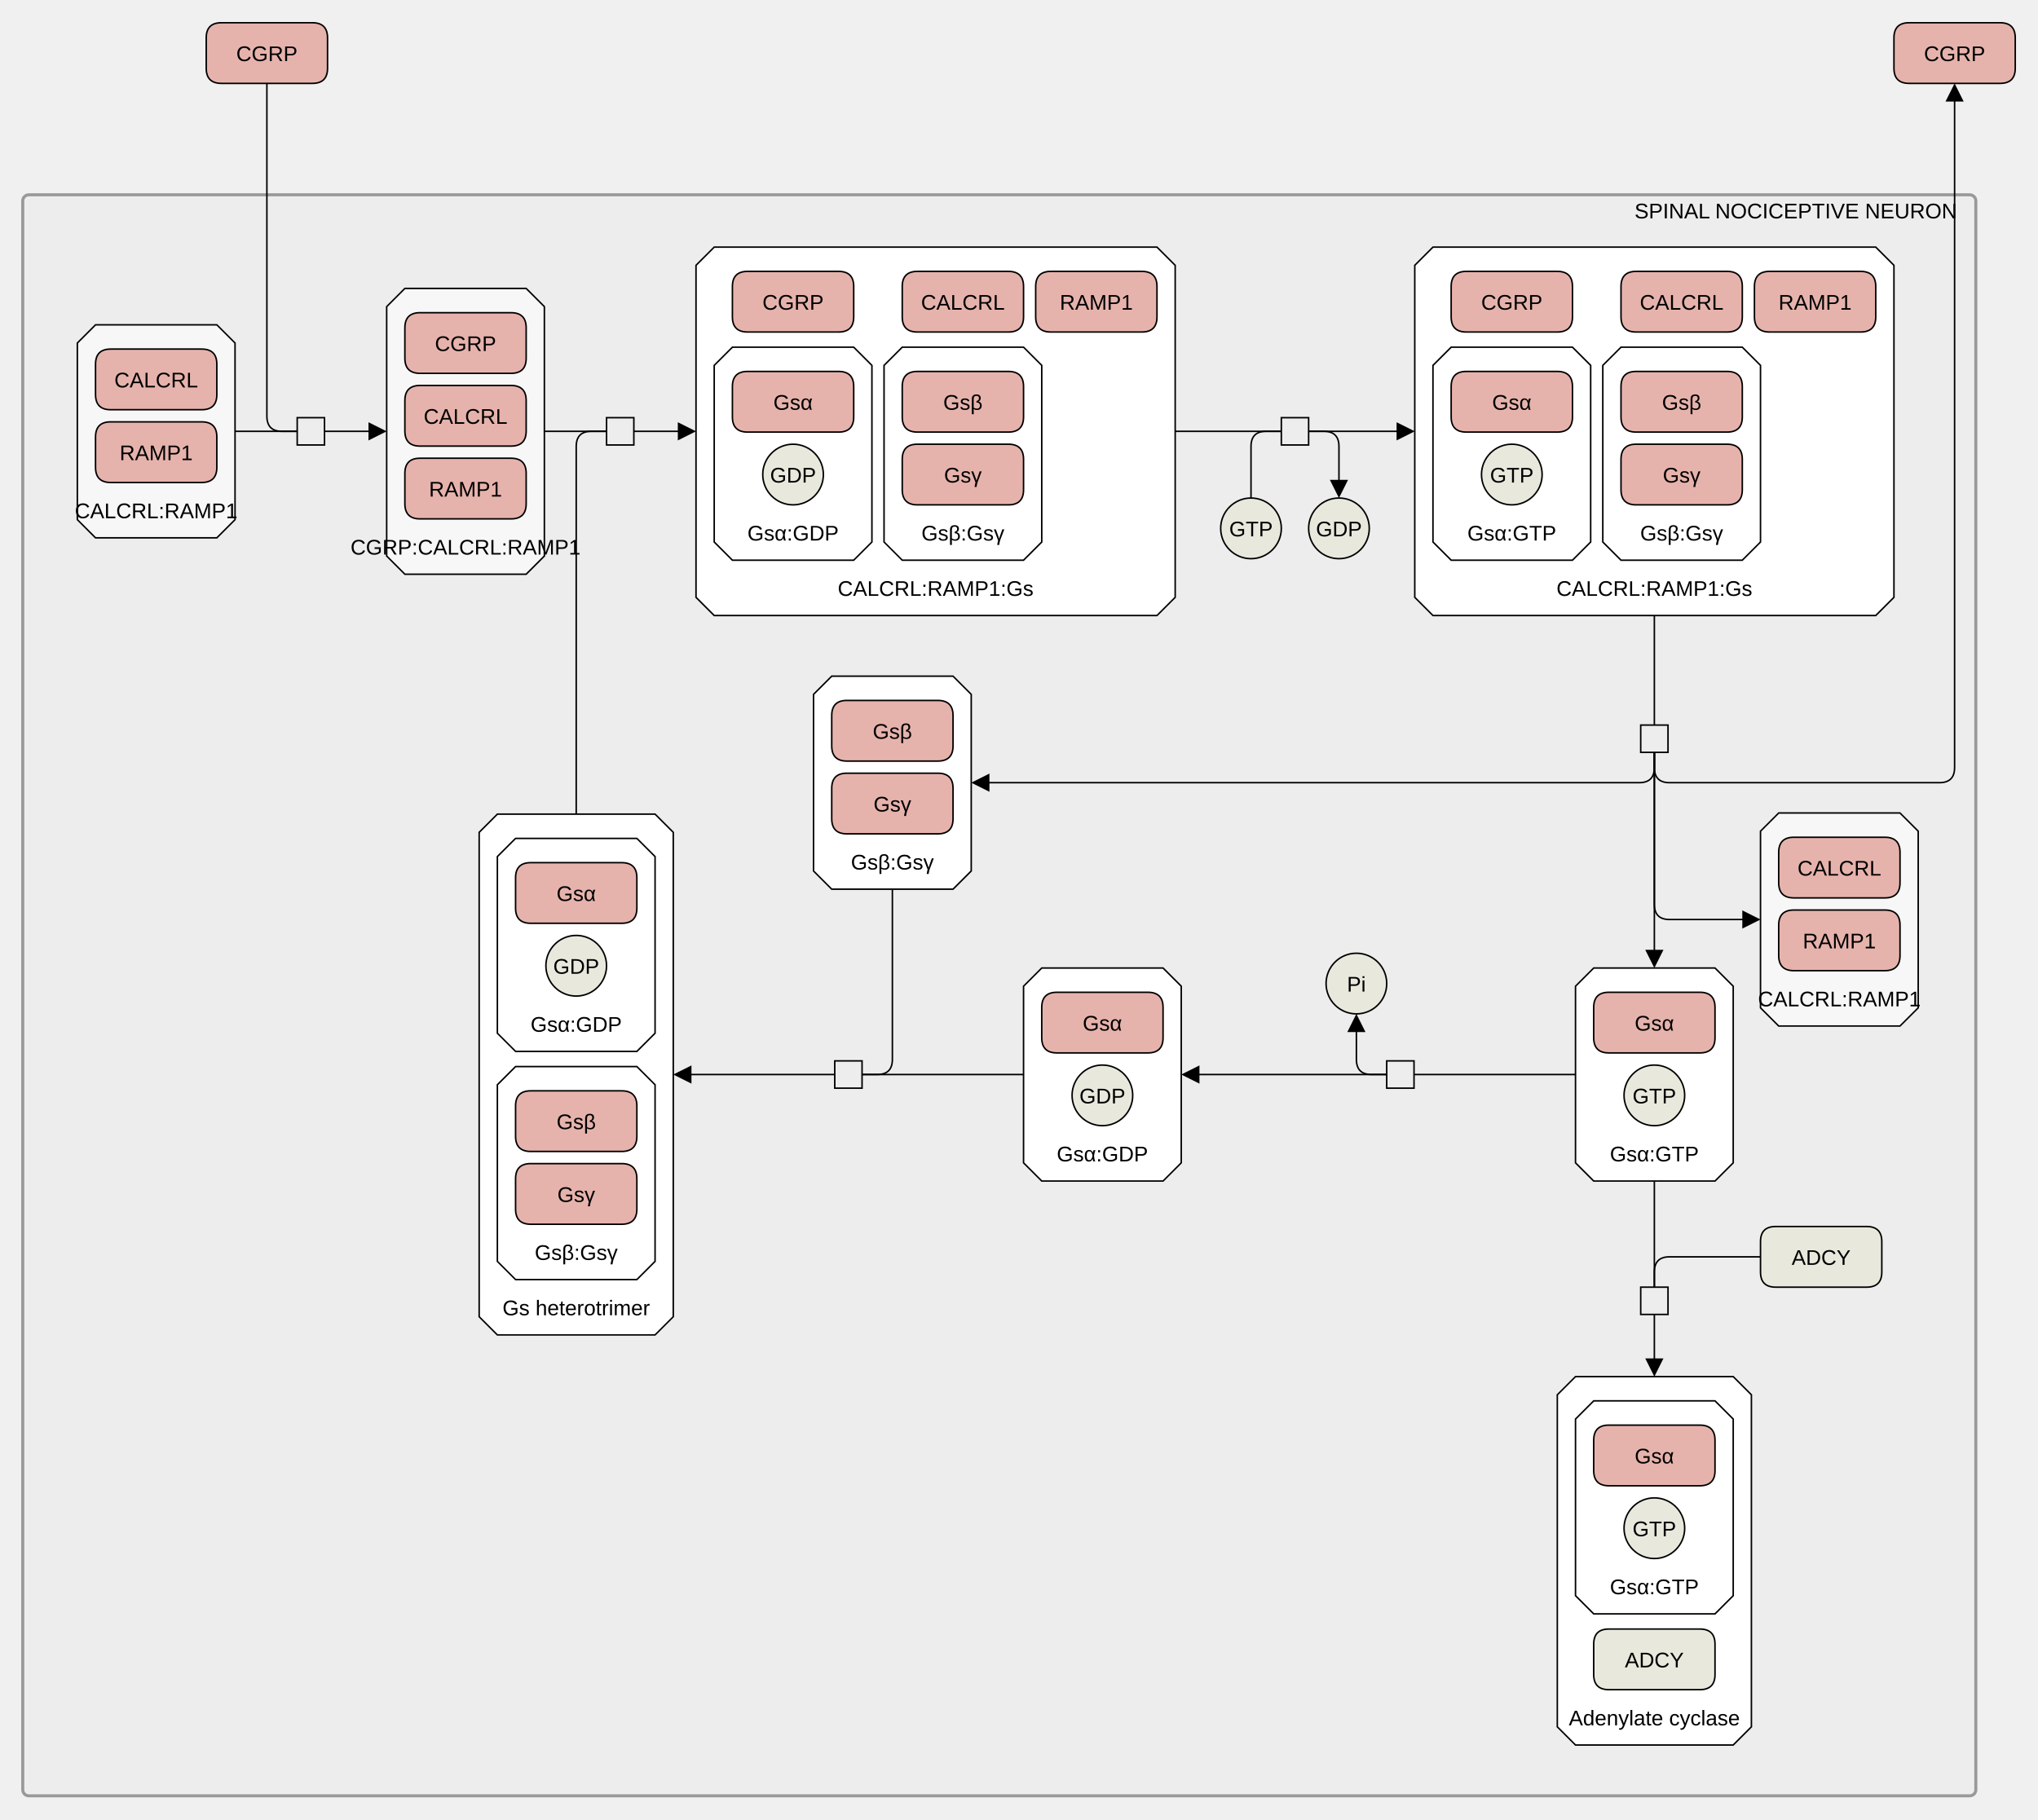
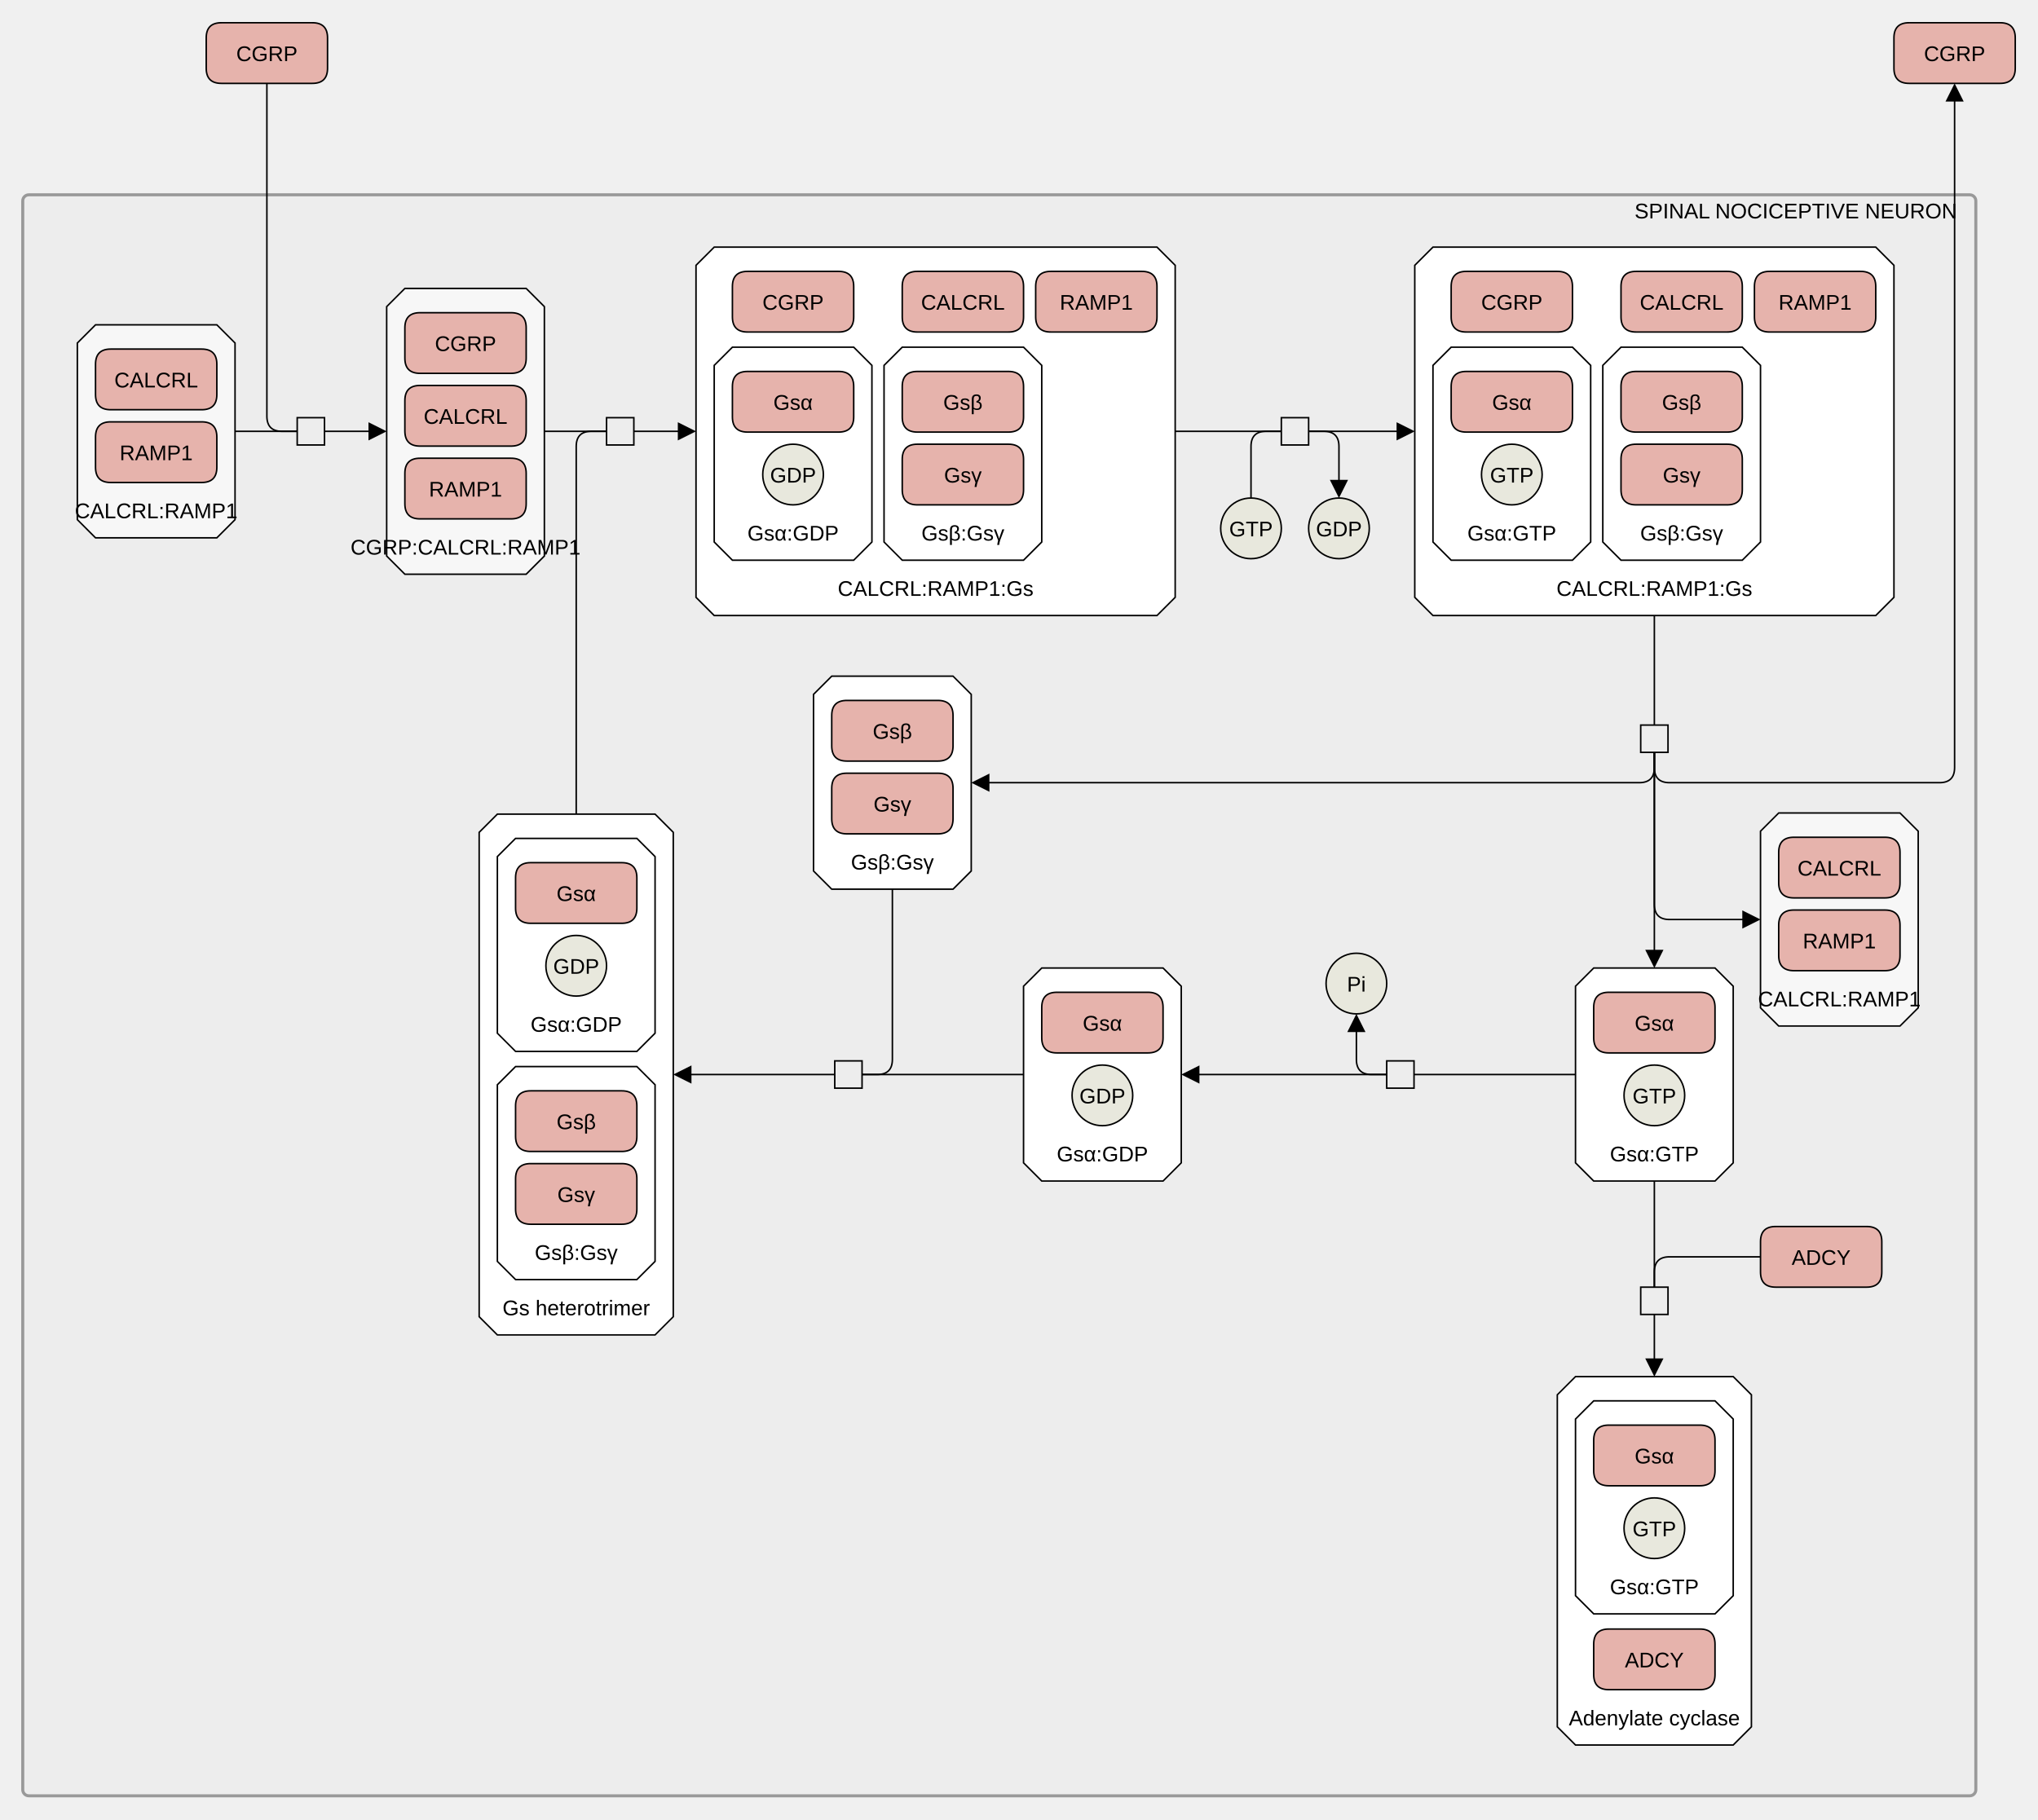
<svg xmlns="http://www.w3.org/2000/svg" width="1344" height="1200" viewBox="0 0 1344 1200" stroke-linecap="butt" stroke-miterlimit="10">
  <g transform="translate(-25,-25)">
    <path d="M40 157.5 C40 155.291 41.791 153.5 44 153.5 L1324 153.5 C1326.209 153.5 1328 155.291 1328 157.5 L1328 1205.5 C1328 1207.709 1326.209 1209.5 1324 1209.5 L44 1209.5 C41.791 1209.5 40 1207.709 40 1205.5 Z" fill="#999999" fill-opacity="0.031" stroke="none" />
    <path d="M40 157.5 C40 155.291 41.791 153.5 44 153.5 L1324 153.5 C1326.209 153.5 1328 155.291 1328 157.5 L1328 1205.5 C1328 1207.709 1326.209 1209.5 1324 1209.5 L44 1209.5 C41.791 1209.5 40 1207.709 40 1205.5 Z" fill="none" stroke="#999999" stroke-width="2" />
    <text x="1209.25" y="169.041" text-anchor="middle" font-family="'Dialog', Arial, Helvetica, sans-serif" font-size="14" fill="#000000" stroke="none" xml:space="preserve">SPINAL NOCICEPTIVE NEURON</text>
    <path d="M496 188 L788 188 L800 200 L800 419 L788 431 L496 431 L484 419 L484 200 Z" fill="#FFFFFF" stroke="none" />
    <path d="M496 188 L788 188 L800 200 L800 419 L788 431 L496 431 L484 419 L484 200 Z" fill="none" stroke="#000000" />
    <text x="642" y="418.041" text-anchor="middle" font-family="'Dialog', Arial, Helvetica, sans-serif" font-size="14" fill="#000000" stroke="none" xml:space="preserve">CALCRL:RAMP1:Gs</text>
    <path d="M620 254 L700 254 L712 266 L712 382.5 L700 394.5 L620 394.5 L608 382.5 L608 266 Z" fill="#FFFFFF" stroke="none" />
    <path d="M620 254 L700 254 L712 266 L712 382.5 L700 394.5 L620 394.5 L608 382.5 L608 266 Z" fill="none" stroke="#000000" />
    <text x="660" y="381.541" text-anchor="middle" font-family="'Dialog', Arial, Helvetica, sans-serif" font-size="14" fill="#000000" stroke="none" xml:space="preserve">Gsβ:Gsγ</text>
    <path d="M620 280 Q620 270 630 270 L690 270 Q700 270 700 280 L700 300 Q700 310 690 310 L630 310 Q620 310 620 300 Z" fill="#E6B3AC" stroke="none" />
    <path d="M620 280 Q620 270 630 270 L690 270 Q700 270 700 280 L700 300 Q700 310 690 310 L630 310 Q620 310 620 300 Z" fill="none" stroke="#000000" />
    <text x="660" y="295.291" text-anchor="middle" font-family="'Dialog', Arial, Helvetica, sans-serif" font-size="14" fill="#000000" stroke="none" xml:space="preserve">Gsβ</text>
    <path d="M620 328 Q620 318 630 318 L690 318 Q700 318 700 328 L700 348 Q700 358 690 358 L630 358 Q620 358 620 348 Z" fill="#E6B3AC" stroke="none" />
    <path d="M620 328 Q620 318 630 318 L690 318 Q700 318 700 328 L700 348 Q700 358 690 358 L630 358 Q620 358 620 348 Z" fill="none" stroke="#000000" />
    <text x="660" y="343.291" text-anchor="middle" font-family="'Dialog', Arial, Helvetica, sans-serif" font-size="14" fill="#000000" stroke="none" xml:space="preserve">Gsγ</text>
    <path d="M508 254 L588 254 L600 266 L600 382.5 L588 394.5 L508 394.5 L496 382.5 L496 266 Z" fill="#FFFFFF" stroke="none" />
    <path d="M508 254 L588 254 L600 266 L600 382.5 L588 394.5 L508 394.5 L496 382.5 L496 266 Z" fill="none" stroke="#000000" />
    <text x="548" y="381.541" text-anchor="middle" font-family="'Dialog', Arial, Helvetica, sans-serif" font-size="14" fill="#000000" stroke="none" xml:space="preserve">Gsα:GDP</text>
    <path d="M508 280 Q508 270 518 270 L578 270 Q588 270 588 280 L588 300 Q588 310 578 310 L518 310 Q508 310 508 300 Z" fill="#E6B3AC" stroke="none" />
    <path d="M508 280 Q508 270 518 270 L578 270 Q588 270 588 280 L588 300 Q588 310 578 310 L518 310 Q508 310 508 300 Z" fill="none" stroke="#000000" />
    <text x="548" y="295.291" text-anchor="middle" font-family="'Dialog', Arial, Helvetica, sans-serif" font-size="14" fill="#000000" stroke="none" xml:space="preserve">Gsα</text>
    <path d="M528 338 C528 326.954 536.954 318 548 318 L548 318 C559.046 318 568 326.954 568 338 L568 338 C568 349.046 559.046 358 548 358 L548 358 C536.954 358 528 349.046 528 338 Z" fill="#E8E8DD" stroke="none" />
    <path d="M528 338 C528 326.954 536.954 318 548 318 L548 318 C559.046 318 568 326.954 568 338 L568 338 C568 349.046 559.046 358 548 358 L548 358 C536.954 358 528 349.046 528 338 Z" fill="none" stroke="#000000" />
    <text x="548" y="343.291" text-anchor="middle" font-family="'Dialog', Arial, Helvetica, sans-serif" font-size="14" fill="#000000" stroke="none" xml:space="preserve">GDP</text>
    <path d="M508 214 Q508 204 518 204 L578 204 Q588 204 588 214 L588 234 Q588 244 578 244 L518 244 Q508 244 508 234 Z" fill="#E6B3AC" stroke="none" />
    <path d="M508 214 Q508 204 518 204 L578 204 Q588 204 588 214 L588 234 Q588 244 578 244 L518 244 Q508 244 508 234 Z" fill="none" stroke="#000000" />
    <text x="548" y="229.291" text-anchor="middle" font-family="'Dialog', Arial, Helvetica, sans-serif" font-size="14" fill="#000000" stroke="none" xml:space="preserve">CGRP</text>
    <path d="M620 214 Q620 204 630 204 L690 204 Q700 204 700 214 L700 234 Q700 244 690 244 L630 244 Q620 244 620 234 Z" fill="#E6B3AC" stroke="none" />
    <path d="M620 214 Q620 204 630 204 L690 204 Q700 204 700 214 L700 234 Q700 244 690 244 L630 244 Q620 244 620 234 Z" fill="none" stroke="#000000" />
    <text x="660" y="229.291" text-anchor="middle" font-family="'Dialog', Arial, Helvetica, sans-serif" font-size="14" fill="#000000" stroke="none" xml:space="preserve">CALCRL</text>
    <path d="M708 214 Q708 204 718 204 L778 204 Q788 204 788 214 L788 234 Q788 244 778 244 L718 244 Q708 244 708 234 Z" fill="#E6B3AC" stroke="none" />
    <path d="M708 214 Q708 204 718 204 L778 204 Q788 204 788 214 L788 234 Q788 244 778 244 L718 244 Q708 244 708 234 Z" fill="none" stroke="#000000" />
    <text x="748" y="229.291" text-anchor="middle" font-family="'Dialog', Arial, Helvetica, sans-serif" font-size="14" fill="#000000" stroke="none" xml:space="preserve">RAMP1</text>
    <path d="M88 239.25 L168 239.25 L180 251.25 L180 367.75 L168 379.75 L88 379.75 L76 367.75 L76 251.25 Z" fill="#F7F7F7" stroke="none" />
    <path d="M88 239.25 L168 239.25 L180 251.25 L180 367.75 L168 379.75 L88 379.75 L76 367.75 L76 251.25 Z" fill="none" stroke="#000000" />
    <text x="128" y="366.791" text-anchor="middle" font-family="'Dialog', Arial, Helvetica, sans-serif" font-size="14" fill="#000000" stroke="none" xml:space="preserve">CALCRL:RAMP1</text>
    <path d="M88 265.25 Q88 255.25 98 255.25 L158 255.25 Q168 255.25 168 265.25 L168 285.25 Q168 295.25 158 295.25 L98 295.25 Q88 295.25 88 285.25 Z" fill="#E6B3AC" stroke="none" />
    <path d="M88 265.25 Q88 255.25 98 255.25 L158 255.25 Q168 255.25 168 265.25 L168 285.25 Q168 295.25 158 295.25 L98 295.25 Q88 295.25 88 285.25 Z" fill="none" stroke="#000000" />
    <text x="128" y="280.541" text-anchor="middle" font-family="'Dialog', Arial, Helvetica, sans-serif" font-size="14" fill="#000000" stroke="none" xml:space="preserve">CALCRL</text>
    <path d="M88 313.25 Q88 303.25 98 303.25 L158 303.25 Q168 303.25 168 313.25 L168 333.25 Q168 343.25 158 343.25 L98 343.25 Q88 343.25 88 333.25 Z" fill="#E6B3AC" stroke="none" />
    <path d="M88 313.25 Q88 303.25 98 303.25 L158 303.25 Q168 303.25 168 313.25 L168 333.25 Q168 343.25 158 343.25 L98 343.25 Q88 343.25 88 333.25 Z" fill="none" stroke="#000000" />
    <text x="128" y="328.541" text-anchor="middle" font-family="'Dialog', Arial, Helvetica, sans-serif" font-size="14" fill="#000000" stroke="none" xml:space="preserve">RAMP1</text>
    <path d="M353 562 L457 562 L469 574 L469 893.5 L457 905.5 L353 905.5 L341 893.5 L341 574 Z" fill="#FFFFFF" stroke="none" />
    <path d="M353 562 L457 562 L469 574 L469 893.5 L457 905.5 L353 905.5 L341 893.5 L341 574 Z" fill="none" stroke="#000000" />
    <text x="405" y="892.541" text-anchor="middle" font-family="'Dialog', Arial, Helvetica, sans-serif" font-size="14" fill="#000000" stroke="none" xml:space="preserve">Gs heterotrimer</text>
    <path d="M365 728.5 L445 728.5 L457 740.5 L457 857 L445 869 L365 869 L353 857 L353 740.5 Z" fill="#FFFFFF" stroke="none" />
    <path d="M365 728.5 L445 728.5 L457 740.5 L457 857 L445 869 L365 869 L353 857 L353 740.5 Z" fill="none" stroke="#000000" />
    <text x="405" y="856.041" text-anchor="middle" font-family="'Dialog', Arial, Helvetica, sans-serif" font-size="14" fill="#000000" stroke="none" xml:space="preserve">Gsβ:Gsγ</text>
    <path d="M365 754.5 Q365 744.5 375 744.5 L435 744.5 Q445 744.5 445 754.5 L445 774.5 Q445 784.5 435 784.5 L375 784.5 Q365 784.5 365 774.5 Z" fill="#E6B3AC" stroke="none" />
    <path d="M365 754.5 Q365 744.5 375 744.5 L435 744.5 Q445 744.5 445 754.5 L445 774.5 Q445 784.5 435 784.5 L375 784.5 Q365 784.5 365 774.5 Z" fill="none" stroke="#000000" />
    <text x="405" y="769.791" text-anchor="middle" font-family="'Dialog', Arial, Helvetica, sans-serif" font-size="14" fill="#000000" stroke="none" xml:space="preserve">Gsβ</text>
    <path d="M365 802.5 Q365 792.5 375 792.5 L435 792.5 Q445 792.5 445 802.5 L445 822.5 Q445 832.5 435 832.5 L375 832.5 Q365 832.5 365 822.5 Z" fill="#E6B3AC" stroke="none" />
    <path d="M365 802.5 Q365 792.5 375 792.5 L435 792.5 Q445 792.5 445 802.5 L445 822.5 Q445 832.5 435 832.5 L375 832.5 Q365 832.5 365 822.5 Z" fill="none" stroke="#000000" />
    <text x="405" y="817.791" text-anchor="middle" font-family="'Dialog', Arial, Helvetica, sans-serif" font-size="14" fill="#000000" stroke="none" xml:space="preserve">Gsγ</text>
    <path d="M365 578 L445 578 L457 590 L457 706.5 L445 718.5 L365 718.5 L353 706.5 L353 590 Z" fill="#FFFFFF" stroke="none" />
    <path d="M365 578 L445 578 L457 590 L457 706.5 L445 718.5 L365 718.5 L353 706.5 L353 590 Z" fill="none" stroke="#000000" />
    <text x="405" y="705.541" text-anchor="middle" font-family="'Dialog', Arial, Helvetica, sans-serif" font-size="14" fill="#000000" stroke="none" xml:space="preserve">Gsα:GDP</text>
    <path d="M365 604 Q365 594 375 594 L435 594 Q445 594 445 604 L445 624 Q445 634 435 634 L375 634 Q365 634 365 624 Z" fill="#E6B3AC" stroke="none" />
    <path d="M365 604 Q365 594 375 594 L435 594 Q445 594 445 604 L445 624 Q445 634 435 634 L375 634 Q365 634 365 624 Z" fill="none" stroke="#000000" />
    <text x="405" y="619.291" text-anchor="middle" font-family="'Dialog', Arial, Helvetica, sans-serif" font-size="14" fill="#000000" stroke="none" xml:space="preserve">Gsα</text>
    <path d="M385 662 C385 650.954 393.954 642 405 642 L405 642 C416.046 642 425 650.954 425 662 L425 662 C425 673.046 416.046 682 405 682 L405 682 C393.954 682 385 673.046 385 662 Z" fill="#E8E8DD" stroke="none" />
    <path d="M385 662 C385 650.954 393.954 642 405 642 L405 642 C416.046 642 425 650.954 425 662 L425 662 C425 673.046 416.046 682 405 682 L405 682 C393.954 682 385 673.046 385 662 Z" fill="none" stroke="#000000" />
    <text x="405" y="667.291" text-anchor="middle" font-family="'Dialog', Arial, Helvetica, sans-serif" font-size="14" fill="#000000" stroke="none" xml:space="preserve">GDP</text>
    <path d="M970 188 L1262 188 L1274 200 L1274 419 L1262 431 L970 431 L958 419 L958 200 Z" fill="#FFFFFF" stroke="none" />
    <path d="M970 188 L1262 188 L1274 200 L1274 419 L1262 431 L970 431 L958 419 L958 200 Z" fill="none" stroke="#000000" />
    <text x="1116" y="418.041" text-anchor="middle" font-family="'Dialog', Arial, Helvetica, sans-serif" font-size="14" fill="#000000" stroke="none" xml:space="preserve">CALCRL:RAMP1:Gs</text>
    <path d="M1094 254 L1174 254 L1186 266 L1186 382.5 L1174 394.5 L1094 394.5 L1082 382.5 L1082 266 Z" fill="#FFFFFF" stroke="none" />
    <path d="M1094 254 L1174 254 L1186 266 L1186 382.5 L1174 394.5 L1094 394.5 L1082 382.5 L1082 266 Z" fill="none" stroke="#000000" />
    <text x="1134" y="381.541" text-anchor="middle" font-family="'Dialog', Arial, Helvetica, sans-serif" font-size="14" fill="#000000" stroke="none" xml:space="preserve">Gsβ:Gsγ</text>
    <path d="M1094 280 Q1094 270 1104 270 L1164 270 Q1174 270 1174 280 L1174 300 Q1174 310 1164 310 L1104 310 Q1094 310 1094 300 Z" fill="#E6B3AC" stroke="none" />
    <path d="M1094 280 Q1094 270 1104 270 L1164 270 Q1174 270 1174 280 L1174 300 Q1174 310 1164 310 L1104 310 Q1094 310 1094 300 Z" fill="none" stroke="#000000" />
    <text x="1134" y="295.291" text-anchor="middle" font-family="'Dialog', Arial, Helvetica, sans-serif" font-size="14" fill="#000000" stroke="none" xml:space="preserve">Gsβ</text>
    <path d="M1094 328 Q1094 318 1104 318 L1164 318 Q1174 318 1174 328 L1174 348 Q1174 358 1164 358 L1104 358 Q1094 358 1094 348 Z" fill="#E6B3AC" stroke="none" />
    <path d="M1094 328 Q1094 318 1104 318 L1164 318 Q1174 318 1174 328 L1174 348 Q1174 358 1164 358 L1104 358 Q1094 358 1094 348 Z" fill="none" stroke="#000000" />
    <text x="1134" y="343.291" text-anchor="middle" font-family="'Dialog', Arial, Helvetica, sans-serif" font-size="14" fill="#000000" stroke="none" xml:space="preserve">Gsγ</text>
    <path d="M982 254 L1062 254 L1074 266 L1074 382.5 L1062 394.5 L982 394.5 L970 382.5 L970 266 Z" fill="#FFFFFF" stroke="none" />
    <path d="M982 254 L1062 254 L1074 266 L1074 382.5 L1062 394.5 L982 394.5 L970 382.5 L970 266 Z" fill="none" stroke="#000000" />
    <text x="1022" y="381.541" text-anchor="middle" font-family="'Dialog', Arial, Helvetica, sans-serif" font-size="14" fill="#000000" stroke="none" xml:space="preserve">Gsα:GTP</text>
    <path d="M982 280 Q982 270 992 270 L1052 270 Q1062 270 1062 280 L1062 300 Q1062 310 1052 310 L992 310 Q982 310 982 300 Z" fill="#E6B3AC" stroke="none" />
    <path d="M982 280 Q982 270 992 270 L1052 270 Q1062 270 1062 280 L1062 300 Q1062 310 1052 310 L992 310 Q982 310 982 300 Z" fill="none" stroke="#000000" />
    <text x="1022" y="295.291" text-anchor="middle" font-family="'Dialog', Arial, Helvetica, sans-serif" font-size="14" fill="#000000" stroke="none" xml:space="preserve">Gsα</text>
    <path d="M1002 338 C1002 326.954 1010.954 318 1022 318 L1022 318 C1033.046 318 1042 326.954 1042 338 L1042 338 C1042 349.046 1033.046 358 1022 358 L1022 358 C1010.954 358 1002 349.046 1002 338 Z" fill="#E8E8DD" stroke="none" />
    <path d="M1002 338 C1002 326.954 1010.954 318 1022 318 L1022 318 C1033.046 318 1042 326.954 1042 338 L1042 338 C1042 349.046 1033.046 358 1022 358 L1022 358 C1010.954 358 1002 349.046 1002 338 Z" fill="none" stroke="#000000" />
    <text x="1022" y="343.291" text-anchor="middle" font-family="'Dialog', Arial, Helvetica, sans-serif" font-size="14" fill="#000000" stroke="none" xml:space="preserve">GTP</text>
    <path d="M1182 214 Q1182 204 1192 204 L1252 204 Q1262 204 1262 214 L1262 234 Q1262 244 1252 244 L1192 244 Q1182 244 1182 234 Z" fill="#E6B3AC" stroke="none" />
    <path d="M1182 214 Q1182 204 1192 204 L1252 204 Q1262 204 1262 214 L1262 234 Q1262 244 1252 244 L1192 244 Q1182 244 1182 234 Z" fill="none" stroke="#000000" />
    <text x="1222" y="229.291" text-anchor="middle" font-family="'Dialog', Arial, Helvetica, sans-serif" font-size="14" fill="#000000" stroke="none" xml:space="preserve">RAMP1</text>
    <path d="M982 214 Q982 204 992 204 L1052 204 Q1062 204 1062 214 L1062 234 Q1062 244 1052 244 L992 244 Q982 244 982 234 Z" fill="#E6B3AC" stroke="none" />
    <path d="M982 214 Q982 204 992 204 L1052 204 Q1062 204 1062 214 L1062 234 Q1062 244 1052 244 L992 244 Q982 244 982 234 Z" fill="none" stroke="#000000" />
    <text x="1022" y="229.291" text-anchor="middle" font-family="'Dialog', Arial, Helvetica, sans-serif" font-size="14" fill="#000000" stroke="none" xml:space="preserve">CGRP</text>
    <path d="M1094 214 Q1094 204 1104 204 L1164 204 Q1174 204 1174 214 L1174 234 Q1174 244 1164 244 L1104 244 Q1094 244 1094 234 Z" fill="#E6B3AC" stroke="none" />
    <path d="M1094 214 Q1094 204 1104 204 L1164 204 Q1174 204 1174 214 L1174 234 Q1174 244 1164 244 L1104 244 Q1094 244 1094 234 Z" fill="none" stroke="#000000" />
    <text x="1134" y="229.291" text-anchor="middle" font-family="'Dialog', Arial, Helvetica, sans-serif" font-size="14" fill="#000000" stroke="none" xml:space="preserve">CALCRL</text>
    <path d="M573.5 471 L653.5 471 L665.5 483 L665.5 599.5 L653.5 611.5 L573.5 611.5 L561.5 599.5 L561.5 483 Z" fill="#FFFFFF" stroke="none" />
    <path d="M573.5 471 L653.5 471 L665.5 483 L665.5 599.5 L653.5 611.5 L573.5 611.5 L561.5 599.5 L561.5 483 Z" fill="none" stroke="#000000" />
    <text x="613.5" y="598.541" text-anchor="middle" font-family="'Dialog', Arial, Helvetica, sans-serif" font-size="14" fill="#000000" stroke="none" xml:space="preserve">Gsβ:Gsγ</text>
    <path d="M573.5 497 Q573.5 487 583.5 487 L643.5 487 Q653.5 487 653.5 497 L653.5 517 Q653.5 527 643.5 527 L583.5 527 Q573.5 527 573.5 517 Z" fill="#E6B3AC" stroke="none" />
    <path d="M573.5 497 Q573.5 487 583.5 487 L643.5 487 Q653.5 487 653.5 497 L653.5 517 Q653.5 527 643.5 527 L583.5 527 Q573.5 527 573.5 517 Z" fill="none" stroke="#000000" />
    <text x="613.5" y="512.291" text-anchor="middle" font-family="'Dialog', Arial, Helvetica, sans-serif" font-size="14" fill="#000000" stroke="none" xml:space="preserve">Gsβ</text>
    <path d="M573.5 545 Q573.5 535 583.5 535 L643.5 535 Q653.5 535 653.5 545 L653.5 565 Q653.5 575 643.5 575 L583.5 575 Q573.5 575 573.5 565 Z" fill="#E6B3AC" stroke="none" />
    <path d="M573.5 545 Q573.5 535 583.5 535 L643.5 535 Q653.5 535 653.5 545 L653.5 565 Q653.5 575 643.5 575 L583.5 575 Q573.5 575 573.5 565 Z" fill="none" stroke="#000000" />
    <text x="613.5" y="560.291" text-anchor="middle" font-family="'Dialog', Arial, Helvetica, sans-serif" font-size="14" fill="#000000" stroke="none" xml:space="preserve">Gsγ</text>
    <path d="M292 215.25 L372 215.25 L384 227.25 L384 391.75 L372 403.75 L292 403.75 L280 391.75 L280 227.25 Z" fill="#F7F7F7" stroke="none" />
    <path d="M292 215.25 L372 215.25 L384 227.25 L384 391.75 L372 403.75 L292 403.75 L280 391.75 L280 227.25 Z" fill="none" stroke="#000000" />
    <text x="332" y="390.791" text-anchor="middle" font-family="'Dialog', Arial, Helvetica, sans-serif" font-size="14" fill="#000000" stroke="none" xml:space="preserve">CGRP:CALCRL:RAMP1</text>
    <path d="M292 241.25 Q292 231.25 302 231.25 L362 231.25 Q372 231.25 372 241.25 L372 261.25 Q372 271.25 362 271.25 L302 271.25 Q292 271.25 292 261.25 Z" fill="#E6B3AC" stroke="none" />
    <path d="M292 241.25 Q292 231.25 302 231.25 L362 231.25 Q372 231.25 372 241.25 L372 261.25 Q372 271.25 362 271.25 L302 271.25 Q292 271.25 292 261.25 Z" fill="none" stroke="#000000" />
    <text x="332" y="256.541" text-anchor="middle" font-family="'Dialog', Arial, Helvetica, sans-serif" font-size="14" fill="#000000" stroke="none" xml:space="preserve">CGRP</text>
    <path d="M292 289.25 Q292 279.25 302 279.25 L362 279.25 Q372 279.25 372 289.25 L372 309.25 Q372 319.25 362 319.25 L302 319.25 Q292 319.25 292 309.25 Z" fill="#E6B3AC" stroke="none" />
    <path d="M292 289.25 Q292 279.25 302 279.25 L362 279.25 Q372 279.25 372 289.25 L372 309.25 Q372 319.25 362 319.25 L302 319.25 Q292 319.25 292 309.25 Z" fill="none" stroke="#000000" />
    <text x="332" y="304.541" text-anchor="middle" font-family="'Dialog', Arial, Helvetica, sans-serif" font-size="14" fill="#000000" stroke="none" xml:space="preserve">CALCRL</text>
    <path d="M292 337.25 Q292 327.25 302 327.25 L362 327.25 Q372 327.25 372 337.25 L372 357.25 Q372 367.25 362 367.25 L302 367.25 Q292 367.25 292 357.25 Z" fill="#E6B3AC" stroke="none" />
    <path d="M292 337.25 Q292 327.25 302 327.25 L362 327.25 Q372 327.25 372 337.25 L372 357.25 Q372 367.25 362 367.25 L302 367.25 Q292 367.25 292 357.25 Z" fill="none" stroke="#000000" />
    <text x="332" y="352.541" text-anchor="middle" font-family="'Dialog', Arial, Helvetica, sans-serif" font-size="14" fill="#000000" stroke="none" xml:space="preserve">RAMP1</text>
    <path d="M1064 933 L1168 933 L1180 945 L1180 1164 L1168 1176 L1064 1176 L1052 1164 L1052 945 Z" fill="#FFFFFF" stroke="none" />
    <path d="M1064 933 L1168 933 L1180 945 L1180 1164 L1168 1176 L1064 1176 L1052 1164 L1052 945 Z" fill="none" stroke="#000000" />
    <text x="1116" y="1163.041" text-anchor="middle" font-family="'Dialog', Arial, Helvetica, sans-serif" font-size="14" fill="#000000" stroke="none" xml:space="preserve">Adenylate cyclase</text>
-     <path d="M1076 1109.5 Q1076 1099.5 1086 1099.5 L1146 1099.5 Q1156 1099.5 1156 1109.5 L1156 1129.5 Q1156 1139.5 1146 1139.5 L1086 1139.5 Q1076 1139.5 1076 1129.5 Z" fill="#E8E8DD" stroke="none" />
+     <path d="M1076 1109.5 Q1076 1099.5 1086 1099.5 L1146 1099.5 Q1156 1099.5 1156 1109.5 L1156 1129.5 Q1156 1139.5 1146 1139.5 L1086 1139.5 Q1076 1139.5 1076 1129.5 Z" fill="#E6B3AC" stroke="none" />
    <path d="M1076 1109.5 Q1076 1099.5 1086 1099.5 L1146 1099.5 Q1156 1099.5 1156 1109.5 L1156 1129.5 Q1156 1139.5 1146 1139.5 L1086 1139.5 Q1076 1139.5 1076 1129.5 Z" fill="none" stroke="#000000" />
    <text x="1116" y="1124.791" text-anchor="middle" font-family="'Dialog', Arial, Helvetica, sans-serif" font-size="14" fill="#000000" stroke="none" xml:space="preserve">ADCY</text>
    <path d="M1076 949 L1156 949 L1168 961 L1168 1077.5 L1156 1089.5 L1076 1089.5 L1064 1077.5 L1064 961 Z" fill="#FFFFFF" stroke="none" />
    <path d="M1076 949 L1156 949 L1168 961 L1168 1077.5 L1156 1089.5 L1076 1089.5 L1064 1077.5 L1064 961 Z" fill="none" stroke="#000000" />
    <text x="1116" y="1076.541" text-anchor="middle" font-family="'Dialog', Arial, Helvetica, sans-serif" font-size="14" fill="#000000" stroke="none" xml:space="preserve">Gsα:GTP</text>
    <path d="M1076 975 Q1076 965 1086 965 L1146 965 Q1156 965 1156 975 L1156 995 Q1156 1005 1146 1005 L1086 1005 Q1076 1005 1076 995 Z" fill="#E6B3AC" stroke="none" />
    <path d="M1076 975 Q1076 965 1086 965 L1146 965 Q1156 965 1156 975 L1156 995 Q1156 1005 1146 1005 L1086 1005 Q1076 1005 1076 995 Z" fill="none" stroke="#000000" />
    <text x="1116" y="990.291" text-anchor="middle" font-family="'Dialog', Arial, Helvetica, sans-serif" font-size="14" fill="#000000" stroke="none" xml:space="preserve">Gsα</text>
    <path d="M1096 1033 C1096 1021.954 1104.954 1013 1116 1013 L1116 1013 C1127.046 1013 1136 1021.954 1136 1033 L1136 1033 C1136 1044.046 1127.046 1053 1116 1053 L1116 1053 C1104.954 1053 1096 1044.046 1096 1033 Z" fill="#E8E8DD" stroke="none" />
    <path d="M1096 1033 C1096 1021.954 1104.954 1013 1116 1013 L1116 1013 C1127.046 1013 1136 1021.954 1136 1033 L1136 1033 C1136 1044.046 1127.046 1053 1116 1053 L1116 1053 C1104.954 1053 1096 1044.046 1096 1033 Z" fill="none" stroke="#000000" />
    <text x="1116" y="1038.291" text-anchor="middle" font-family="'Dialog', Arial, Helvetica, sans-serif" font-size="14" fill="#000000" stroke="none" xml:space="preserve">GTP</text>
    <path d="M830 373.5 C830 362.454 838.954 353.5 850 353.5 L850 353.5 C861.046 353.5 870 362.454 870 373.5 L870 373.5 C870 384.546 861.046 393.5 850 393.5 L850 393.5 C838.954 393.5 830 384.546 830 373.5 Z" fill="#E8E8DD" stroke="none" />
    <path d="M830 373.5 C830 362.454 838.954 353.5 850 353.5 L850 353.5 C861.046 353.5 870 362.454 870 373.5 L870 373.5 C870 384.546 861.046 393.5 850 393.5 L850 393.5 C838.954 393.5 830 384.546 830 373.5 Z" fill="none" stroke="#000000" />
    <text x="850" y="378.791" text-anchor="middle" font-family="'Dialog', Arial, Helvetica, sans-serif" font-size="14" fill="#000000" stroke="none" xml:space="preserve">GTP</text>
    <path d="M888 373.5 C888 362.454 896.954 353.5 908 353.5 L908 353.5 C919.046 353.5 928 362.454 928 373.5 L928 373.5 C928 384.546 919.046 393.5 908 393.5 L908 393.5 C896.954 393.5 888 384.546 888 373.5 Z" fill="#E8E8DD" stroke="none" />
    <path d="M888 373.5 C888 362.454 896.954 353.5 908 353.5 L908 353.5 C919.046 353.5 928 362.454 928 373.5 L928 373.5 C928 384.546 919.046 393.5 908 393.5 L908 393.5 C896.954 393.5 888 384.546 888 373.5 Z" fill="none" stroke="#000000" />
    <text x="908" y="378.791" text-anchor="middle" font-family="'Dialog', Arial, Helvetica, sans-serif" font-size="14" fill="#000000" stroke="none" xml:space="preserve">GDP</text>
    <path d="M899.5 673.75 C899.5 662.704 908.454 653.75 919.5 653.75 L919.5 653.75 C930.546 653.75 939.5 662.704 939.5 673.75 L939.5 673.75 C939.5 684.796 930.546 693.75 919.5 693.75 L919.5 693.75 C908.454 693.75 899.5 684.796 899.5 673.75 Z" fill="#E8E8DD" stroke="none" />
    <path d="M899.5 673.75 C899.5 662.704 908.454 653.75 919.5 653.75 L919.5 653.75 C930.546 653.75 939.5 662.704 939.5 673.75 L939.5 673.75 C939.5 684.796 930.546 693.75 919.5 693.75 L919.5 693.75 C908.454 693.75 899.5 684.796 899.5 673.75 Z" fill="none" stroke="#000000" />
    <text x="919.5" y="679.041" text-anchor="middle" font-family="'Dialog', Arial, Helvetica, sans-serif" font-size="14" fill="#000000" stroke="none" xml:space="preserve">Pi</text>
    <path d="M1076 663.5 L1156 663.5 L1168 675.5 L1168 792 L1156 804 L1076 804 L1064 792 L1064 675.5 Z" fill="#FFFFFF" stroke="none" />
    <path d="M1076 663.5 L1156 663.5 L1168 675.5 L1168 792 L1156 804 L1076 804 L1064 792 L1064 675.5 Z" fill="none" stroke="#000000" />
    <text x="1116" y="791.041" text-anchor="middle" font-family="'Dialog', Arial, Helvetica, sans-serif" font-size="14" fill="#000000" stroke="none" xml:space="preserve">Gsα:GTP</text>
    <path d="M1076 689.5 Q1076 679.5 1086 679.5 L1146 679.5 Q1156 679.5 1156 689.5 L1156 709.5 Q1156 719.5 1146 719.5 L1086 719.5 Q1076 719.5 1076 709.5 Z" fill="#E6B3AC" stroke="none" />
    <path d="M1076 689.5 Q1076 679.5 1086 679.5 L1146 679.5 Q1156 679.5 1156 689.5 L1156 709.5 Q1156 719.5 1146 719.5 L1086 719.5 Q1076 719.5 1076 709.5 Z" fill="none" stroke="#000000" />
    <text x="1116" y="704.791" text-anchor="middle" font-family="'Dialog', Arial, Helvetica, sans-serif" font-size="14" fill="#000000" stroke="none" xml:space="preserve">Gsα</text>
    <path d="M1096 747.5 C1096 736.454 1104.954 727.5 1116 727.5 L1116 727.5 C1127.046 727.5 1136 736.454 1136 747.5 L1136 747.5 C1136 758.546 1127.046 767.5 1116 767.5 L1116 767.5 C1104.954 767.5 1096 758.546 1096 747.5 Z" fill="#E8E8DD" stroke="none" />
    <path d="M1096 747.5 C1096 736.454 1104.954 727.5 1116 727.5 L1116 727.5 C1127.046 727.5 1136 736.454 1136 747.5 L1136 747.5 C1136 758.546 1127.046 767.5 1116 767.5 L1116 767.5 C1104.954 767.5 1096 758.546 1096 747.5 Z" fill="none" stroke="#000000" />
    <text x="1116" y="752.791" text-anchor="middle" font-family="'Dialog', Arial, Helvetica, sans-serif" font-size="14" fill="#000000" stroke="none" xml:space="preserve">GTP</text>
    <path d="M712 663.5 L792 663.5 L804 675.5 L804 792 L792 804 L712 804 L700 792 L700 675.5 Z" fill="#FFFFFF" stroke="none" />
    <path d="M712 663.5 L792 663.5 L804 675.5 L804 792 L792 804 L712 804 L700 792 L700 675.5 Z" fill="none" stroke="#000000" />
    <text x="752" y="791.041" text-anchor="middle" font-family="'Dialog', Arial, Helvetica, sans-serif" font-size="14" fill="#000000" stroke="none" xml:space="preserve">Gsα:GDP</text>
    <path d="M712 689.5 Q712 679.5 722 679.5 L782 679.5 Q792 679.5 792 689.5 L792 709.5 Q792 719.5 782 719.5 L722 719.5 Q712 719.5 712 709.5 Z" fill="#E6B3AC" stroke="none" />
    <path d="M712 689.5 Q712 679.5 722 679.5 L782 679.5 Q792 679.5 792 689.5 L792 709.5 Q792 719.5 782 719.5 L722 719.5 Q712 719.5 712 709.5 Z" fill="none" stroke="#000000" />
    <text x="752" y="704.791" text-anchor="middle" font-family="'Dialog', Arial, Helvetica, sans-serif" font-size="14" fill="#000000" stroke="none" xml:space="preserve">Gsα</text>
    <path d="M732 747.5 C732 736.454 740.954 727.5 752 727.5 L752 727.5 C763.046 727.5 772 736.454 772 747.5 L772 747.5 C772 758.546 763.046 767.5 752 767.5 L752 767.5 C740.954 767.5 732 758.546 732 747.5 Z" fill="#E8E8DD" stroke="none" />
    <path d="M732 747.5 C732 736.454 740.954 727.5 752 727.5 L752 727.5 C763.046 727.5 772 736.454 772 747.5 L772 747.5 C772 758.546 763.046 767.5 752 767.5 L752 767.5 C740.954 767.5 732 758.546 732 747.5 Z" fill="none" stroke="#000000" />
    <text x="752" y="752.791" text-anchor="middle" font-family="'Dialog', Arial, Helvetica, sans-serif" font-size="14" fill="#000000" stroke="none" xml:space="preserve">GDP</text>
-     <path d="M1186 844 Q1186 834 1196 834 L1256 834 Q1266 834 1266 844 L1266 864 Q1266 874 1256 874 L1196 874 Q1186 874 1186 864 Z" fill="#E8E8DD" stroke="none" />
+     <path d="M1186 844 Q1186 834 1196 834 L1256 834 Q1266 834 1266 844 L1266 864 Q1266 874 1256 874 L1196 874 Q1186 874 1186 864 Z" fill="#E6B3AC" stroke="none" />
    <path d="M1186 844 Q1186 834 1196 834 L1256 834 Q1266 834 1266 844 L1266 864 Q1266 874 1256 874 L1196 874 Q1186 874 1186 864 Z" fill="none" stroke="#000000" />
    <text x="1226" y="859.291" text-anchor="middle" font-family="'Dialog', Arial, Helvetica, sans-serif" font-size="14" fill="#000000" stroke="none" xml:space="preserve">ADCY</text>
    <path d="M870 300.5 L888 300.5 L888 318.5 L870 318.5 Z" fill="none" stroke="#000000" />
    <path d="M1107 503.25 L1125 503.25 L1125 521.25 L1107 521.25 Z" fill="none" stroke="#000000" />
    <path d="M939.5 724.75 L957.5 724.75 L957.5 742.75 L939.5 742.75 Z" fill="none" stroke="#000000" />
    <path d="M575.5 724.75 L593.5 724.75 L593.5 742.75 L575.5 742.75 Z" fill="none" stroke="#000000" />
    <path d="M221 300.5 L239 300.5 L239 318.5 L221 318.5 Z" fill="none" stroke="#000000" />
    <path d="M425 300.5 L443 300.5 L443 318.5 L425 318.5 Z" fill="none" stroke="#000000" />
    <path d="M1107 874 L1125 874 L1125 892 L1107 892 Z" fill="none" stroke="#000000" />
    <path d="M1198 561.25 L1278 561.25 L1290 573.25 L1290 689.75 L1278 701.75 L1198 701.75 L1186 689.75 L1186 573.25 Z" fill="#F7F7F7" stroke="none" />
    <path d="M1198 561.25 L1278 561.25 L1290 573.25 L1290 689.75 L1278 701.75 L1198 701.75 L1186 689.75 L1186 573.25 Z" fill="none" stroke="#000000" />
    <text x="1238" y="688.791" text-anchor="middle" font-family="'Dialog', Arial, Helvetica, sans-serif" font-size="14" fill="#000000" stroke="none" xml:space="preserve">CALCRL:RAMP1</text>
    <path d="M1198 587.25 Q1198 577.25 1208 577.25 L1268 577.25 Q1278 577.25 1278 587.25 L1278 607.25 Q1278 617.25 1268 617.25 L1208 617.25 Q1198 617.25 1198 607.25 Z" fill="#E6B3AC" stroke="none" />
    <path d="M1198 587.25 Q1198 577.25 1208 577.25 L1268 577.25 Q1278 577.25 1278 587.25 L1278 607.25 Q1278 617.25 1268 617.25 L1208 617.25 Q1198 617.25 1198 607.25 Z" fill="none" stroke="#000000" />
    <text x="1238" y="602.541" text-anchor="middle" font-family="'Dialog', Arial, Helvetica, sans-serif" font-size="14" fill="#000000" stroke="none" xml:space="preserve">CALCRL</text>
    <path d="M1198 635.25 Q1198 625.25 1208 625.25 L1268 625.25 Q1278 625.25 1278 635.25 L1278 655.25 Q1278 665.25 1268 665.25 L1208 665.25 Q1198 665.25 1198 655.25 Z" fill="#E6B3AC" stroke="none" />
    <path d="M1198 635.25 Q1198 625.25 1208 625.25 L1268 625.25 Q1278 625.25 1278 635.25 L1278 655.25 Q1278 665.25 1268 665.25 L1208 665.25 Q1198 665.25 1198 655.25 Z" fill="none" stroke="#000000" />
    <text x="1238" y="650.541" text-anchor="middle" font-family="'Dialog', Arial, Helvetica, sans-serif" font-size="14" fill="#000000" stroke="none" xml:space="preserve">RAMP1</text>
    <path d="M161 50 Q161 40 171 40 L231 40 Q241 40 241 50 L241 70 Q241 80 231 80 L171 80 Q161 80 161 70 Z" fill="#E6B3AC" stroke="none" />
    <path d="M161 50 Q161 40 171 40 L231 40 Q241 40 241 50 L241 70 Q241 80 231 80 L171 80 Q161 80 161 70 Z" fill="none" stroke="#000000" />
    <text x="201" y="65.291" text-anchor="middle" font-family="'Dialog', Arial, Helvetica, sans-serif" font-size="14" fill="#000000" stroke="none" xml:space="preserve">CGRP</text>
    <path d="M1274 50 Q1274 40 1284 40 L1344 40 Q1354 40 1354 50 L1354 70 Q1354 80 1344 80 L1284 80 Q1274 80 1274 70 Z" fill="#E6B3AC" stroke="none" />
    <path d="M1274 50 Q1274 40 1284 40 L1344 40 Q1354 40 1354 50 L1354 70 Q1354 80 1344 80 L1284 80 Q1274 80 1274 70 Z" fill="none" stroke="#000000" />
    <text x="1314" y="65.291" text-anchor="middle" font-family="'Dialog', Arial, Helvetica, sans-serif" font-size="14" fill="#000000" stroke="none" xml:space="preserve">CGRP</text>
    <path d="M800 309.5 L870 309.5" fill="none" stroke="#000000" />
    <path d="M888 309.5 L947 309.5" fill="none" stroke="#000000" />
    <path d="M958 309.5 L946 315.5 L946 303.5 Z" fill="#000000" stroke="none" />
    <path d="M850 353.5 L850 319.5 Q850 309.5 860 309.5 L870 309.5" fill="none" stroke="#000000" />
    <path d="M888 309.5 L898 309.5 Q908 309.5 908 319.5 L908 342.5" fill="none" stroke="#000000" />
    <path d="M908 353.5 L902 341.5 L914 341.5 Z" fill="#000000" stroke="none" />
    <path d="M1116 431 L1116 503.25" fill="none" stroke="#000000" />
    <path d="M1116 521.25 L1116 652.5" fill="none" stroke="#000000" />
    <path d="M1116 663.5 L1110 651.5 L1122 651.5 Z" fill="#000000" stroke="none" />
    <path d="M1116 521.25 L1116 621.5 Q1116 631.5 1126 631.5 L1175 631.5" fill="none" stroke="#000000" />
    <path d="M1186 631.5 L1174 637.5 L1174 625.5 Z" fill="#000000" stroke="none" />
    <path d="M1116 521.25 L1116 531.25 Q1116 541.25 1106 541.25 L676.5 541.25" fill="none" stroke="#000000" />
    <path d="M665.5 541.25 L677.5 535.25 L677.5 547.25 Z" fill="#000000" stroke="none" />
    <path d="M1116 521.25 L1116 531.25 Q1116 541.25 1126 541.25 L1304 541.25 Q1314 541.25 1314 531.25 L1314 91" fill="none" stroke="#000000" />
    <path d="M1314 80 L1320 92 L1308 92 Z" fill="#000000" stroke="none" />
    <path d="M1064 733.75 L957.5 733.75" fill="none" stroke="#000000" />
    <path d="M939.5 733.75 L815 733.75" fill="none" stroke="#000000" />
    <path d="M804 733.75 L816 727.75 L816 739.75 Z" fill="#000000" stroke="none" />
    <path d="M939.5 733.75 L929.5 733.75 Q919.5 733.75 919.5 723.75 L919.5 704.75" fill="none" stroke="#000000" />
    <path d="M919.5 693.75 L925.5 705.75 L913.5 705.75 Z" fill="#000000" stroke="none" />
    <path d="M700 733.75 L593.5 733.75" fill="none" stroke="#000000" />
    <path d="M575.5 733.75 L480 733.75" fill="none" stroke="#000000" />
    <path d="M469 733.75 L481 727.75 L481 739.75 Z" fill="#000000" stroke="none" />
    <path d="M613.5 611.5 L613.5 723.75 Q613.5 733.75 603.5 733.75 L593.5 733.75" fill="none" stroke="#000000" />
    <path d="M180 309.5 L221 309.5" fill="none" stroke="#000000" />
    <path d="M239 309.5 L269 309.5" fill="none" stroke="#000000" />
    <path d="M280 309.5 L268 315.5 L268 303.5 Z" fill="#000000" stroke="none" />
    <path d="M201 80 L201 299.5 Q201 309.5 211 309.5 L221 309.5" fill="none" stroke="#000000" />
    <path d="M384 309.5 L425 309.5" fill="none" stroke="#000000" />
    <path d="M443 309.5 L473 309.5" fill="none" stroke="#000000" />
    <path d="M484 309.5 L472 315.5 L472 303.5 Z" fill="#000000" stroke="none" />
    <path d="M405 562 L405 319.5 Q405 309.5 415 309.5 L425 309.5" fill="none" stroke="#000000" />
    <path d="M1116 804 L1116 874" fill="none" stroke="#000000" />
    <path d="M1116 892 L1116 922" fill="none" stroke="#000000" />
    <path d="M1116 933 L1110 921 L1122 921 Z" fill="#000000" stroke="none" />
    <path d="M1186 854 L1126 854 Q1116 854 1116 864 L1116 874" fill="none" stroke="#000000" />
  </g>
</svg>
